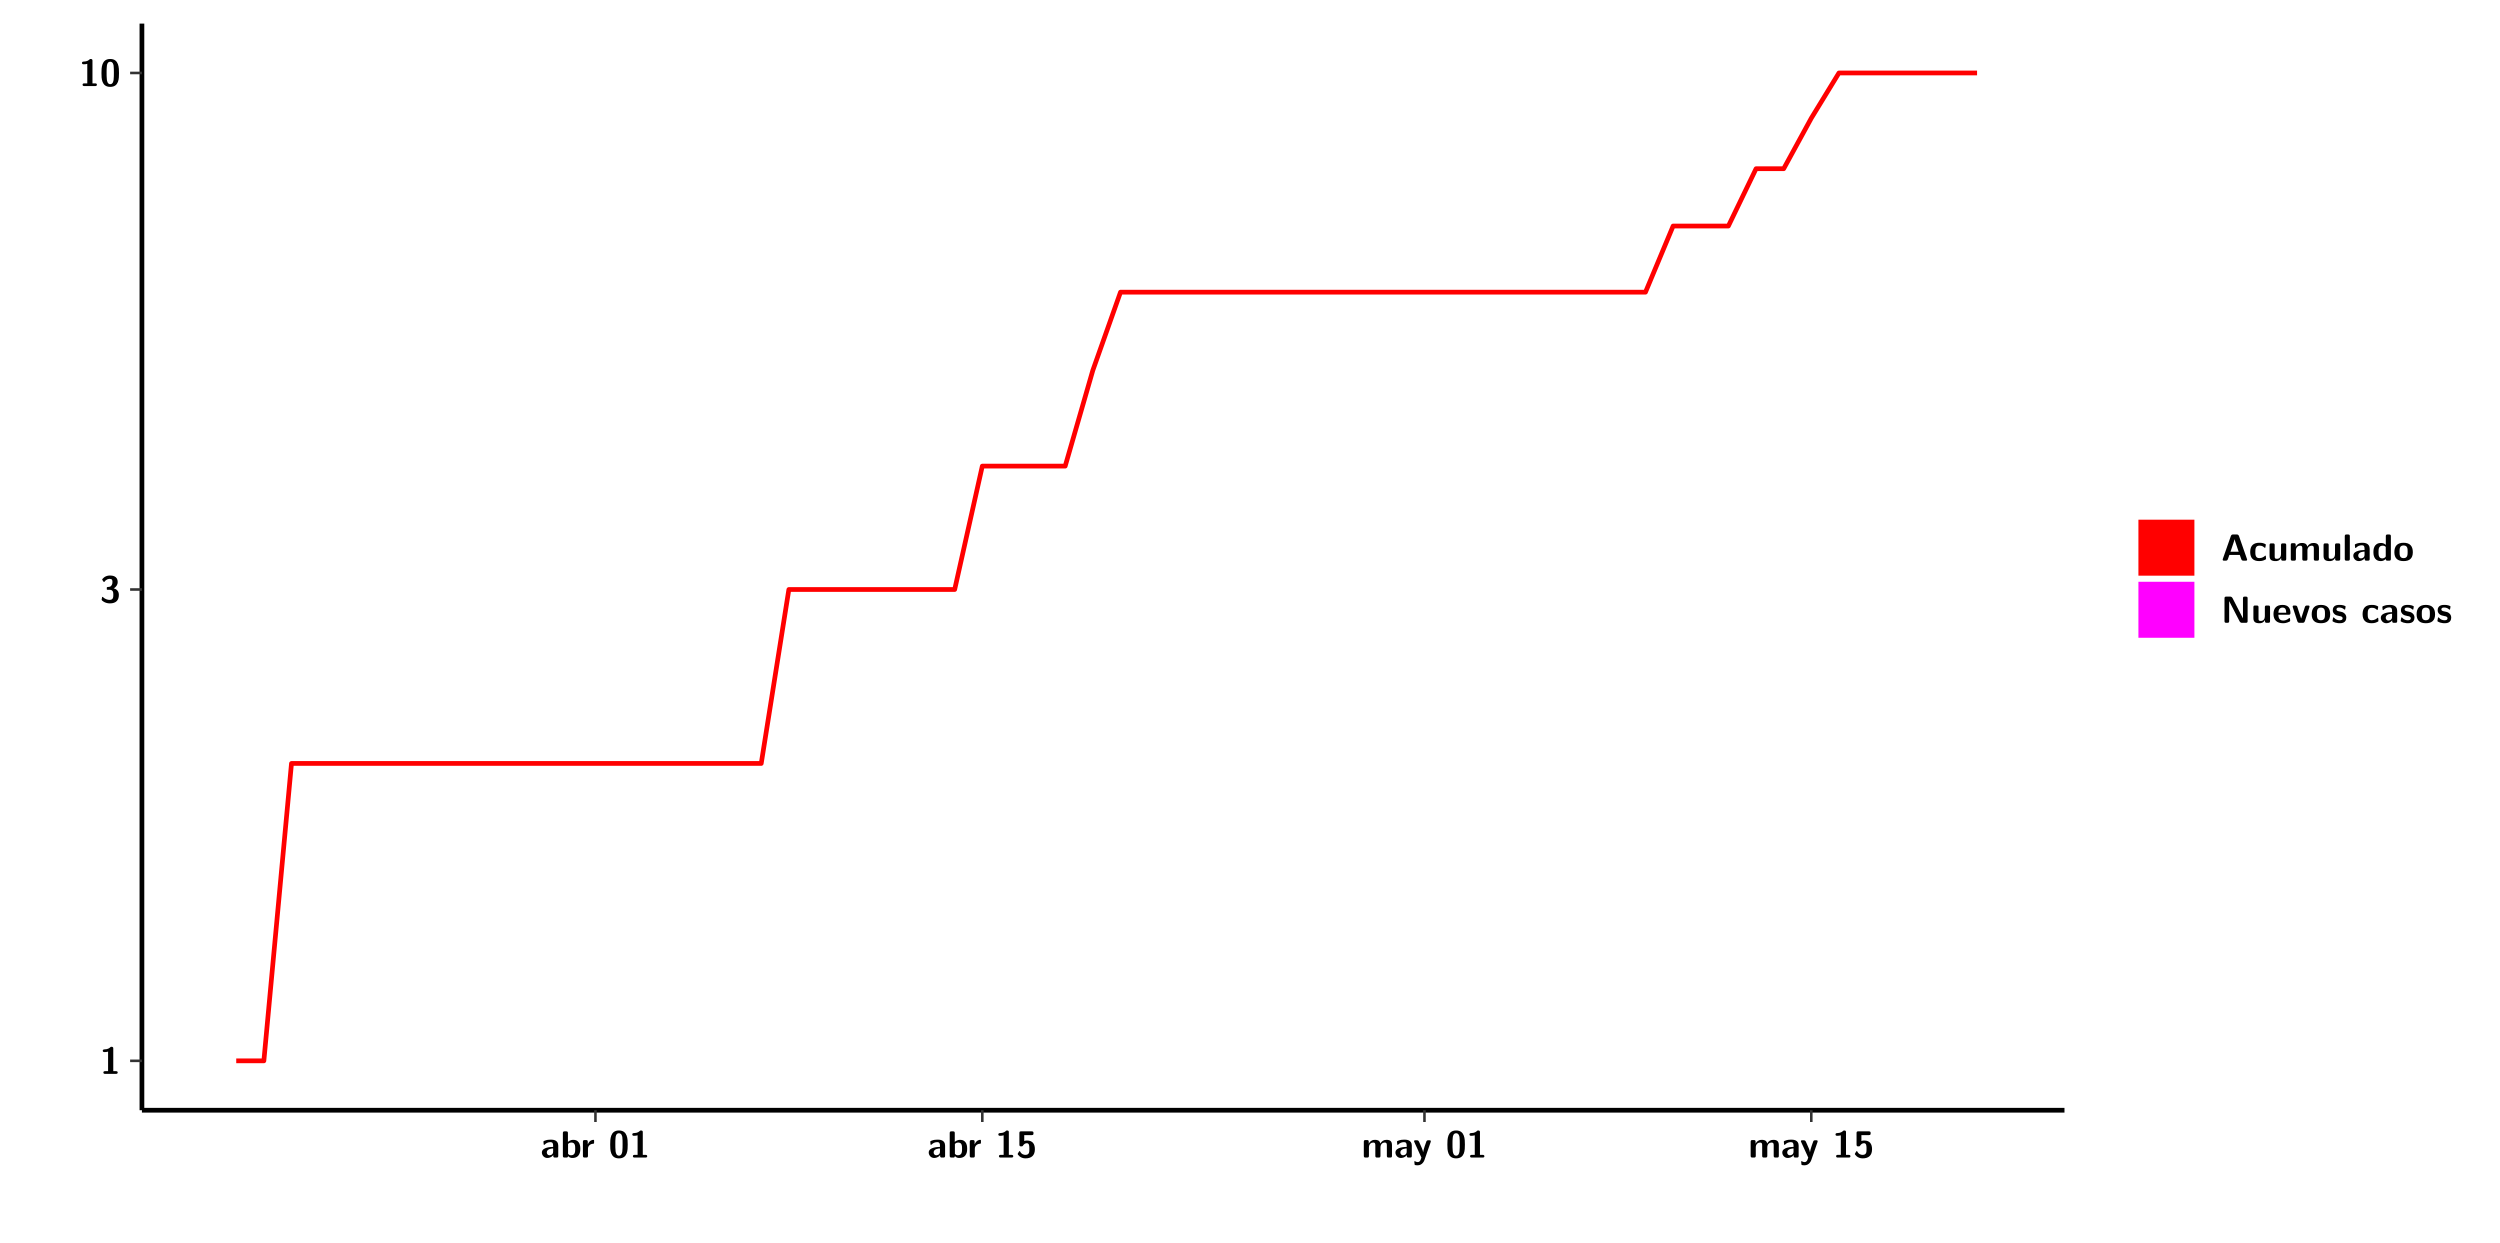
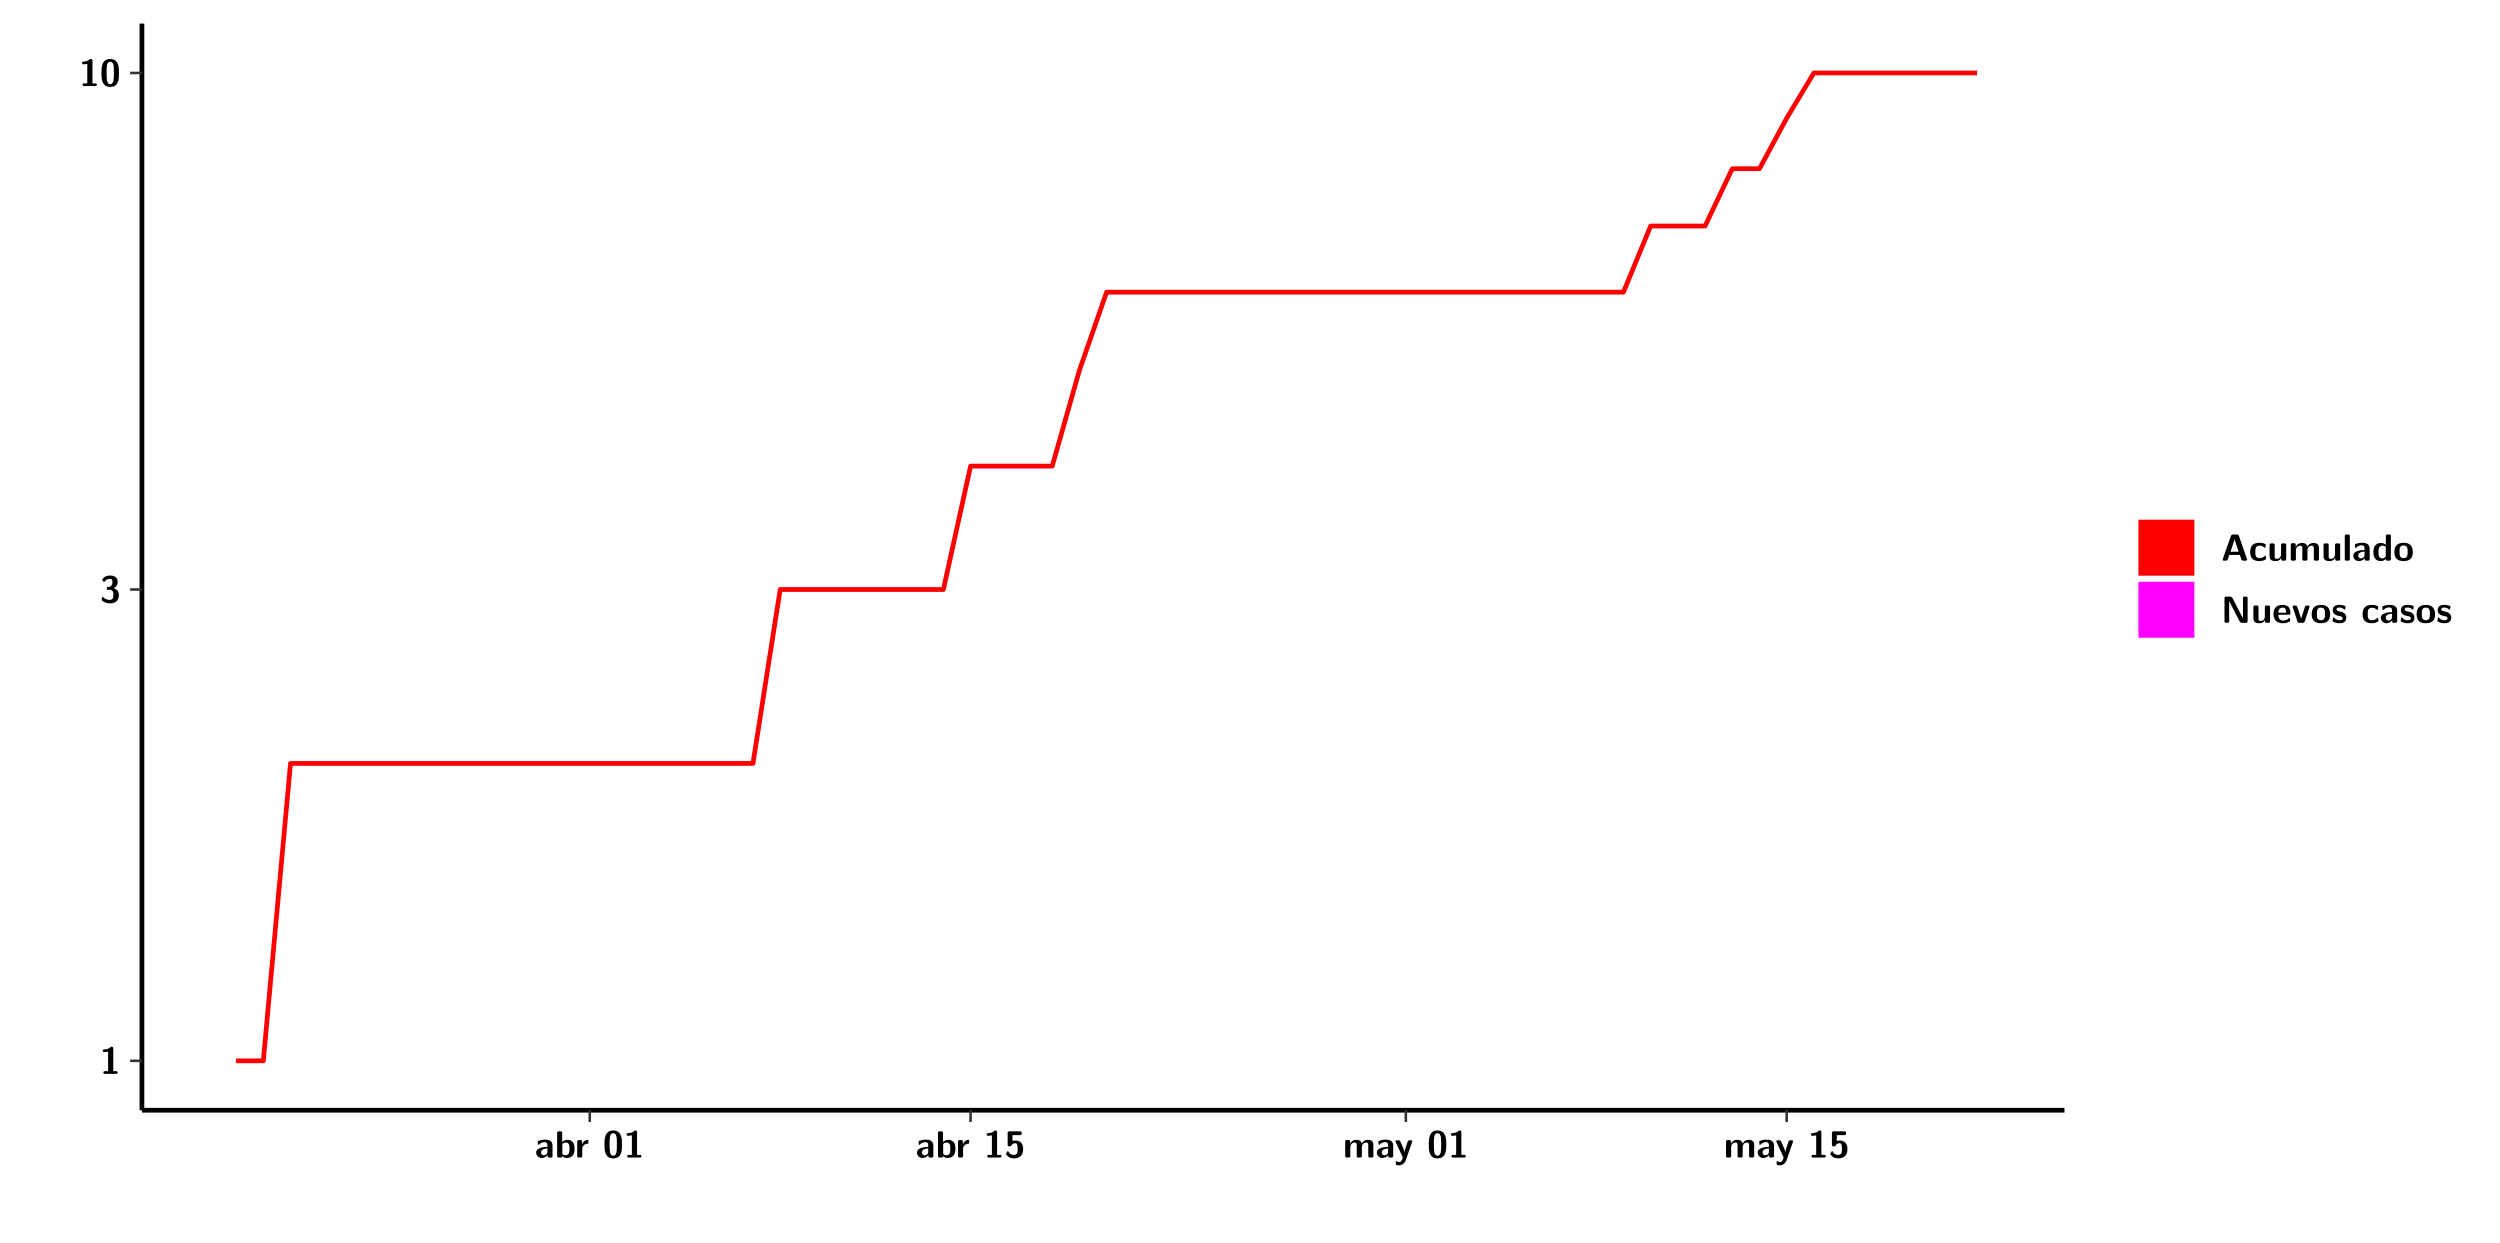
<svg xmlns="http://www.w3.org/2000/svg" xmlns:xlink="http://www.w3.org/1999/xlink" width="579.653pt" height="288pt" viewBox="0 0 579.653 288" version="1.1">
  <defs>
    <g>
      <symbol overflow="visible" id="glyph0-0">
        <path style="stroke:none;" d="" />
      </symbol>
      <symbol overflow="visible" id="glyph0-1">
        <path style="stroke:none;" d="M 3.109 -5.859 C 3.109 -6.016 3.109 -6.281 2.719 -6.281 C 2.547 -6.281 2.516 -6.266 2.406 -6.156 C 2.25 -6.016 1.922 -5.688 1.047 -5.672 C 0.891 -5.672 0.672 -5.609 0.672 -5.359 C 0.672 -5.047 0.969 -5.047 1.094 -5.047 C 1.344 -5.047 1.656 -5.078 1.906 -5.156 L 1.906 -0.625 L 1.234 -0.625 C 1.109 -0.625 0.812 -0.625 0.812 -0.312 C 0.812 0 1.109 0 1.234 0 L 3.719 0 C 3.828 0 4.141 0 4.141 -0.312 C 4.141 -0.625 3.828 -0.625 3.719 -0.625 L 3.109 -0.625 Z M 3.109 -5.859 " />
      </symbol>
      <symbol overflow="visible" id="glyph0-2">
        <path style="stroke:none;" d="M 0.844 -4.859 C 0.906 -4.766 0.953 -4.766 0.969 -4.766 C 1.031 -4.766 1.047 -4.797 1.094 -4.859 C 1.547 -5.5 2.172 -5.5 2.281 -5.5 C 2.844 -5.5 2.922 -5.203 2.922 -4.781 C 2.922 -4.656 2.922 -4.234 2.641 -3.906 C 2.438 -3.656 2.219 -3.641 1.953 -3.625 C 1.859 -3.609 1.688 -3.609 1.672 -3.578 C 1.609 -3.562 1.609 -3.5 1.609 -3.359 L 1.609 -3.203 C 1.609 -2.984 1.609 -2.969 1.844 -2.969 L 2.219 -2.969 C 3.031 -2.969 3.125 -2.469 3.125 -1.797 C 3.125 -1.203 3.062 -0.625 2.266 -0.625 C 1.984 -0.625 1.328 -0.688 0.75 -1.25 C 0.672 -1.328 0.656 -1.328 0.625 -1.328 C 0.531 -1.328 0.516 -1.25 0.516 -1.234 C 0.516 -1.234 0.406 -0.672 0.406 -0.625 C 0.406 -0.516 1.156 0.188 2.312 0.188 C 3.812 0.188 4.406 -0.609 4.406 -1.781 C 4.406 -2.562 3.984 -3.109 3.203 -3.297 C 3.906 -3.688 4.141 -4.266 4.141 -4.766 C 4.141 -6.156 2.891 -6.281 2.328 -6.281 C 1.125 -6.281 0.531 -5.422 0.531 -5.344 C 0.531 -5.297 0.594 -5.219 0.594 -5.219 Z M 0.844 -4.859 " />
      </symbol>
      <symbol overflow="visible" id="glyph0-3">
        <path style="stroke:none;" d="M 4.438 -3 C 4.438 -4.203 4.438 -6.281 2.406 -6.281 C 0.375 -6.281 0.375 -4.219 0.375 -3 C 0.375 -1.812 0.375 0.188 2.406 0.188 C 4.438 0.188 4.438 -1.781 4.438 -3 Z M 2.406 -0.438 C 1.75 -0.438 1.656 -1.25 1.625 -1.484 C 1.562 -1.953 1.562 -2.766 1.562 -3.125 C 1.562 -3.641 1.562 -4.203 1.625 -4.641 C 1.641 -4.875 1.734 -5.641 2.406 -5.641 C 3.047 -5.641 3.156 -4.906 3.188 -4.734 C 3.25 -4.281 3.25 -3.594 3.25 -3.125 C 3.25 -2.625 3.25 -1.953 3.188 -1.469 C 3.156 -1.234 3.062 -0.438 2.406 -0.438 Z M 2.406 -0.438 " />
      </symbol>
      <symbol overflow="visible" id="glyph0-4">
        <path style="stroke:none;" d="M 4.062 -2.766 C 4.062 -4.156 2.734 -4.156 2.297 -4.156 C 1.891 -4.156 1.453 -4.125 0.859 -3.891 C 0.672 -3.797 0.625 -3.781 0.625 -3.688 C 0.625 -3.625 0.688 -3.109 0.688 -3.047 C 0.703 -2.984 0.75 -2.938 0.812 -2.938 C 0.844 -2.938 0.875 -2.969 0.906 -3 C 1.281 -3.391 1.719 -3.578 2.266 -3.578 C 2.734 -3.578 2.875 -3.297 2.875 -2.781 L 2.875 -2.469 C 2.562 -2.469 0.266 -2.453 0.266 -1.172 C 0.266 -0.547 0.766 0.094 1.531 0.094 C 1.828 0.094 2.484 0.016 2.906 -0.594 L 2.906 -0.422 C 2.906 -0.141 2.969 0 3.328 0 L 3.641 0 C 3.984 0 4.062 -0.109 4.062 -0.422 Z M 2.875 -1.344 C 2.875 -0.531 2.047 -0.531 2.016 -0.531 C 1.641 -0.531 1.406 -0.844 1.406 -1.188 C 1.406 -2.047 2.625 -2.109 2.875 -2.109 Z M 2.875 -1.344 " />
      </symbol>
      <symbol overflow="visible" id="glyph0-5">
        <path style="stroke:none;" d="M 1.703 -5.656 C 1.703 -5.938 1.641 -6.078 1.281 -6.078 L 0.953 -6.078 C 0.641 -6.078 0.531 -5.984 0.531 -5.656 L 0.531 -0.422 C 0.531 -0.109 0.625 0 0.953 0 L 1.312 0 C 1.453 0 1.719 0 1.734 -0.344 C 2.125 0.094 2.578 0.094 2.719 0.094 C 4.578 0.094 4.578 -1.594 4.578 -2.031 C 4.578 -2.453 4.578 -4.109 2.938 -4.109 C 2.219 -4.109 1.781 -3.703 1.703 -3.625 Z M 1.734 -3.172 C 1.844 -3.281 2.109 -3.484 2.5 -3.484 C 3.391 -3.484 3.391 -2.672 3.391 -2.016 C 3.391 -1.375 3.391 -0.531 2.406 -0.531 C 2.047 -0.531 1.828 -0.75 1.734 -0.875 Z M 1.734 -3.172 " />
      </symbol>
      <symbol overflow="visible" id="glyph0-6">
        <path style="stroke:none;" d="M 1.703 -2.016 C 1.703 -2.844 2.391 -3.188 2.938 -3.219 C 3.109 -3.234 3.125 -3.234 3.125 -3.469 L 3.125 -3.875 C 3.125 -4.047 3.125 -4.109 2.969 -4.109 C 2.719 -4.109 2.078 -4.031 1.672 -3.078 L 1.656 -3.078 L 1.656 -3.641 C 1.656 -3.922 1.594 -4.062 1.234 -4.062 L 0.953 -4.062 C 0.641 -4.062 0.531 -3.969 0.531 -3.641 L 0.531 -0.422 C 0.531 -0.109 0.625 0 0.953 0 L 1.281 0 C 1.609 0 1.703 -0.109 1.703 -0.422 Z M 1.703 -2.016 " />
      </symbol>
      <symbol overflow="visible" id="glyph0-7">
        <path style="stroke:none;" d="M 1.859 -5.203 L 3.578 -5.203 C 4 -5.203 4 -5.406 4 -5.641 C 4 -5.875 4 -6.078 3.578 -6.078 L 1.141 -6.078 C 0.875 -6.078 0.734 -6.031 0.734 -5.688 L 0.734 -3 C 0.734 -2.609 0.922 -2.594 1.172 -2.594 C 1.391 -2.594 1.469 -2.594 1.594 -2.812 C 1.812 -3.141 2.109 -3.328 2.469 -3.328 C 3.047 -3.328 3.047 -2.656 3.047 -1.969 C 3.047 -1.297 3.047 -0.625 2.125 -0.625 C 1.844 -0.625 1.25 -0.703 0.906 -1.406 C 0.875 -1.453 0.844 -1.5 0.781 -1.5 C 0.719 -1.5 0.703 -1.469 0.656 -1.391 C 0.531 -1.188 0.328 -0.891 0.328 -0.828 C 0.328 -0.75 0.891 0.188 2.141 0.188 C 3.562 0.188 4.328 -0.516 4.328 -1.938 C 4.328 -3.094 3.844 -3.953 2.5 -3.953 C 2.281 -3.953 2.078 -3.922 1.859 -3.844 Z M 1.859 -5.203 " />
      </symbol>
      <symbol overflow="visible" id="glyph0-8">
        <path style="stroke:none;" d="M 7.062 -2.844 C 7.062 -3.75 6.672 -4.109 5.781 -4.109 C 5.156 -4.109 4.688 -3.828 4.359 -3.25 C 4.219 -4.078 3.484 -4.109 3.109 -4.109 C 2.938 -4.109 2.578 -4.109 2.188 -3.828 C 1.906 -3.625 1.734 -3.344 1.672 -3.203 L 1.672 -3.641 C 1.672 -3.922 1.609 -4.062 1.25 -4.062 L 0.953 -4.062 C 0.625 -4.062 0.531 -3.969 0.531 -3.641 L 0.531 -0.422 C 0.531 -0.109 0.625 0 0.953 0 L 1.297 0 C 1.625 0 1.719 -0.109 1.719 -0.422 L 1.719 -2.359 C 1.719 -3.141 2.25 -3.484 2.688 -3.484 C 3.109 -3.484 3.203 -3.297 3.203 -2.828 L 3.203 -0.422 C 3.203 -0.109 3.297 0 3.625 0 L 3.969 0 C 4.297 0 4.391 -0.109 4.391 -0.422 L 4.391 -2.359 C 4.391 -3.141 4.922 -3.484 5.359 -3.484 C 5.781 -3.484 5.875 -3.297 5.875 -2.828 L 5.875 -0.422 C 5.875 -0.109 5.969 0 6.297 0 L 6.641 0 C 6.984 0 7.062 -0.109 7.062 -0.422 Z M 7.062 -2.844 " />
      </symbol>
      <symbol overflow="visible" id="glyph0-9">
        <path style="stroke:none;" d="M 4.109 -3.609 C 4.141 -3.719 4.141 -3.734 4.141 -3.781 C 4.141 -4.016 3.906 -4.016 3.797 -4.016 L 3.609 -4.016 C 3.469 -4.016 3.266 -4.016 3.141 -3.812 C 3.109 -3.766 2.406 -1.828 2.359 -1.25 L 2.344 -1.25 C 2.312 -1.672 1.953 -2.484 1.562 -3.328 C 1.328 -3.891 1.266 -4.016 0.828 -4.016 L 0.594 -4.016 C 0.469 -4.016 0.25 -4.016 0.25 -3.781 C 0.25 -3.75 0.281 -3.688 0.297 -3.641 L 1.953 0 C 1.891 0.188 1.859 0.281 1.828 0.375 C 1.734 0.656 1.578 1.047 1.109 1.047 C 0.812 1.047 0.609 0.922 0.516 0.875 C 0.469 0.844 0.453 0.828 0.422 0.828 C 0.391 0.828 0.312 0.859 0.312 0.969 C 0.312 1.031 0.375 1.641 0.391 1.672 C 0.469 1.781 0.953 1.797 1.094 1.797 C 2.172 1.797 2.609 0.766 2.672 0.547 Z M 4.109 -3.609 " />
      </symbol>
      <symbol overflow="visible" id="glyph0-10">
        <path style="stroke:none;" d="M 4.156 -5.703 C 4.031 -6.078 3.766 -6.078 3.594 -6.078 L 2.828 -6.078 C 2.641 -6.078 2.391 -6.078 2.266 -5.703 L 0.406 -0.406 C 0.375 -0.297 0.375 -0.281 0.375 -0.234 C 0.375 0 0.594 0 0.703 0 L 1.031 0 C 1.188 0 1.453 0 1.578 -0.344 L 1.922 -1.328 L 4.344 -1.328 L 4.641 -0.484 C 4.75 -0.172 4.812 0 5.234 0 L 5.703 0 C 5.828 0 6.047 0 6.047 -0.234 C 6.047 -0.281 6.047 -0.297 6 -0.406 Z M 2.812 -3.938 C 2.938 -4.328 3.062 -4.656 3.125 -4.969 L 3.141 -4.969 C 3.188 -4.766 3.188 -4.75 3.25 -4.547 L 4.078 -2.078 L 2.188 -2.078 Z M 2.812 -3.938 " />
      </symbol>
      <symbol overflow="visible" id="glyph0-11">
        <path style="stroke:none;" d="M 4 -0.438 C 4 -0.531 3.969 -0.938 3.953 -1.047 C 3.953 -1.078 3.938 -1.172 3.844 -1.172 C 3.812 -1.172 3.797 -1.172 3.703 -1.078 C 3.562 -0.953 3.141 -0.594 2.422 -0.594 C 1.516 -0.594 1.516 -1.469 1.516 -2.031 C 1.516 -2.75 1.562 -3.484 2.453 -3.484 C 3.031 -3.484 3.266 -3.344 3.578 -3.078 C 3.688 -2.984 3.703 -2.984 3.734 -2.984 C 3.828 -2.984 3.844 -3.062 3.844 -3.094 C 3.859 -3.172 3.953 -3.656 3.953 -3.703 C 3.953 -3.781 3.891 -3.812 3.75 -3.891 C 3.328 -4.078 3.062 -4.156 2.453 -4.156 C 1.141 -4.156 0.328 -3.547 0.328 -2.016 C 0.328 -0.562 1.078 0.094 2.406 0.094 C 2.641 0.094 3.172 0.094 3.75 -0.203 C 4 -0.344 4 -0.344 4 -0.438 Z M 4 -0.438 " />
      </symbol>
      <symbol overflow="visible" id="glyph0-12">
        <path style="stroke:none;" d="M 4.391 -3.594 C 4.391 -3.875 4.328 -4.016 3.969 -4.016 L 3.609 -4.016 C 3.281 -4.016 3.188 -3.906 3.188 -3.594 L 3.188 -1.516 C 3.188 -0.938 2.891 -0.438 2.266 -0.438 C 1.766 -0.438 1.719 -0.562 1.719 -1.031 L 1.719 -3.594 C 1.719 -3.875 1.656 -4.016 1.297 -4.016 L 0.953 -4.016 C 0.625 -4.016 0.531 -3.922 0.531 -3.594 L 0.531 -1.109 C 0.531 -0.172 1.031 0.094 1.953 0.094 C 2.188 0.094 2.812 0.094 3.219 -0.656 L 3.219 -0.422 C 3.219 -0.141 3.281 0 3.641 0 L 3.969 0 C 4.297 0 4.391 -0.109 4.391 -0.422 Z M 4.391 -3.594 " />
      </symbol>
      <symbol overflow="visible" id="glyph0-13">
        <path style="stroke:none;" d="M 1.703 -5.656 C 1.703 -5.938 1.641 -6.078 1.281 -6.078 L 0.953 -6.078 C 0.641 -6.078 0.531 -5.984 0.531 -5.656 L 0.531 -0.422 C 0.531 -0.109 0.625 0 0.953 0 L 1.281 0 C 1.609 0 1.703 -0.109 1.703 -0.422 Z M 1.703 -5.656 " />
      </symbol>
      <symbol overflow="visible" id="glyph0-14">
        <path style="stroke:none;" d="M 4.375 -5.656 C 4.375 -5.938 4.312 -6.078 3.953 -6.078 L 3.625 -6.078 C 3.297 -6.078 3.203 -5.969 3.203 -5.656 L 3.203 -3.672 C 2.812 -4.047 2.375 -4.109 2.109 -4.109 C 0.328 -4.109 0.328 -2.422 0.328 -2 C 0.328 -1.594 0.328 0.094 2.062 0.094 C 2.422 0.094 2.812 -0.016 3.188 -0.406 C 3.188 -0.094 3.297 0 3.609 0 L 3.953 0 C 4.281 0 4.375 -0.109 4.375 -0.422 Z M 3.188 -1.094 C 3.188 -0.953 3.188 -0.875 2.922 -0.688 C 2.703 -0.547 2.5 -0.531 2.406 -0.531 C 1.516 -0.531 1.516 -1.344 1.516 -2 C 1.516 -2.656 1.516 -3.484 2.5 -3.484 C 2.75 -3.484 2.984 -3.391 3.188 -3.203 Z M 3.188 -1.094 " />
      </symbol>
      <symbol overflow="visible" id="glyph0-15">
        <path style="stroke:none;" d="M 4.547 -1.969 C 4.547 -3.406 3.844 -4.156 2.406 -4.156 C 0.953 -4.156 0.266 -3.391 0.266 -1.969 C 0.266 -0.547 1.031 0.094 2.406 0.094 C 3.781 0.094 4.547 -0.531 4.547 -1.969 Z M 2.406 -0.594 C 1.469 -0.594 1.469 -1.375 1.469 -2.078 C 1.469 -2.75 1.469 -3.531 2.406 -3.531 C 3.344 -3.531 3.344 -2.766 3.344 -2.078 C 3.344 -1.391 3.344 -0.594 2.406 -0.594 Z M 2.406 -0.594 " />
      </symbol>
      <symbol overflow="visible" id="glyph0-16">
        <path style="stroke:none;" d="M 2.656 -5.734 C 2.469 -6.078 2.203 -6.078 2.031 -6.078 L 1.219 -6.078 C 0.906 -6.078 0.797 -5.984 0.797 -5.656 L 0.797 -0.422 C 0.797 -0.109 0.891 0 1.219 0 L 1.453 0 C 1.781 0 1.875 -0.109 1.875 -0.422 L 1.875 -5.016 L 1.891 -5.016 L 4.297 -0.344 C 4.484 0 4.75 0 4.922 0 L 5.734 0 C 6.062 0 6.156 -0.109 6.156 -0.422 L 6.156 -5.656 C 6.156 -5.938 6.094 -6.078 5.734 -6.078 L 5.5 -6.078 C 5.156 -6.078 5.078 -5.969 5.078 -5.656 L 5.078 -1.062 L 5.062 -1.062 Z M 2.656 -5.734 " />
      </symbol>
      <symbol overflow="visible" id="glyph0-17">
        <path style="stroke:none;" d="M 3.781 -1.875 C 3.984 -1.875 4.203 -1.891 4.203 -2.281 C 4.203 -3.406 3.672 -4.156 2.359 -4.156 C 0.969 -4.156 0.266 -3.375 0.266 -2.047 C 0.266 -0.609 1.109 0.094 2.484 0.094 C 2.812 0.094 3.312 0.047 3.891 -0.234 C 4.078 -0.328 4.141 -0.359 4.141 -0.469 C 4.141 -0.531 4.125 -0.781 4.109 -0.844 C 4.078 -1.125 4.062 -1.125 3.984 -1.125 C 3.953 -1.125 3.938 -1.125 3.844 -1.047 C 3.328 -0.594 2.797 -0.531 2.516 -0.531 C 1.531 -0.531 1.422 -1.312 1.391 -1.875 Z M 1.406 -2.344 C 1.422 -2.875 1.609 -3.531 2.359 -3.531 C 3.062 -3.531 3.203 -3.031 3.219 -2.344 Z M 1.406 -2.344 " />
      </symbol>
      <symbol overflow="visible" id="glyph0-18">
        <path style="stroke:none;" d="M 4.109 -3.609 C 4.141 -3.719 4.141 -3.75 4.141 -3.766 C 4.141 -4.016 3.922 -4.016 3.797 -4.016 L 3.609 -4.016 C 3.25 -4.016 3.141 -3.891 3.062 -3.641 L 2.203 -0.984 L 1.328 -3.641 C 1.266 -3.828 1.203 -4.016 0.781 -4.016 L 0.578 -4.016 C 0.453 -4.016 0.234 -4.016 0.234 -3.766 C 0.234 -3.75 0.234 -3.719 0.266 -3.609 L 1.312 -0.375 C 1.438 0 1.703 0 1.859 0 L 2.5 0 C 2.672 0 2.938 0 3.062 -0.375 Z M 4.109 -3.609 " />
      </symbol>
      <symbol overflow="visible" id="glyph0-19">
        <path style="stroke:none;" d="M 3.469 -1.234 C 3.469 -1.734 3.203 -2.031 3.047 -2.172 C 2.703 -2.484 2.391 -2.547 2.031 -2.609 C 1.547 -2.703 1.188 -2.766 1.188 -3.109 C 1.188 -3.469 1.484 -3.547 1.828 -3.547 C 2.406 -3.547 2.719 -3.328 2.953 -3.125 C 3.047 -3.047 3.062 -3.047 3.094 -3.047 C 3.188 -3.047 3.203 -3.125 3.203 -3.156 C 3.219 -3.219 3.312 -3.719 3.312 -3.766 C 3.312 -3.906 2.844 -4.031 2.75 -4.062 C 2.406 -4.156 2.125 -4.156 1.891 -4.156 C 1.5 -4.156 0.328 -4.156 0.328 -2.906 C 0.328 -2.484 0.516 -2.219 0.75 -2 C 1.062 -1.734 1.406 -1.672 1.906 -1.562 C 2.156 -1.531 2.609 -1.453 2.609 -1.062 C 2.609 -0.656 2.266 -0.594 1.922 -0.594 C 1.531 -0.594 1.047 -0.703 0.625 -1.188 C 0.594 -1.234 0.562 -1.266 0.516 -1.266 C 0.422 -1.266 0.406 -1.188 0.391 -1.125 C 0.375 -1.016 0.266 -0.516 0.266 -0.422 C 0.266 -0.266 0.922 -0.062 0.922 -0.047 C 1.406 0.094 1.766 0.094 1.922 0.094 C 2.359 0.094 3.469 0.062 3.469 -1.234 Z M 3.469 -1.234 " />
      </symbol>
    </g>
    <clipPath id="clip1">
      <path d="M 0 0 L 576.008 0 L 576.008 288 L 0 288 Z M 0 0 " />
    </clipPath>
    <clipPath id="clip2">
      <path d="M 32.906 5.477 L 478.672 5.477 L 478.672 257.414 L 32.906 257.414 Z M 32.906 5.477 " />
    </clipPath>
  </defs>
  <g id="surface1">
    <g clip-path="url(#clip1)" clip-rule="nonzero">
      <path style="fill-rule:nonzero;fill:rgb(100%,100%,100%);fill-opacity:1;stroke-width:0.598;stroke-linecap:round;stroke-linejoin:round;stroke:rgb(100%,100%,100%);stroke-opacity:1;stroke-miterlimit:10;" d="M 0 0 L 0 288.004 L 576.008 288.004 L 576.008 0 Z M 0 0 " transform="matrix(1,0,0,-1,0,288)" />
    </g>
    <g clip-path="url(#clip2)" clip-rule="nonzero">
      <path style=" stroke:none;fill-rule:nonzero;fill:rgb(100%,100%,100%);fill-opacity:1;" d="M 32.906 257.414 L 32.906 5.477 L 478.672 5.477 L 478.672 257.414 Z M 32.906 257.414 " />
    </g>
-     <path style="fill:none;stroke-width:1.096;stroke-linecap:butt;stroke-linejoin:round;stroke:rgb(100%,0%,0%);stroke-opacity:1;stroke-miterlimit:10;" d="M 54.773 42.031 L 61.18 42.031 L 67.586 110.984 L 176.5 110.984 L 182.906 151.316 L 221.352 151.316 L 227.758 179.926 L 246.977 179.926 L 253.383 202.125 L 259.801 220.258 L 381.523 220.258 L 387.93 235.59 L 400.742 235.59 L 407.16 248.879 L 413.566 248.879 L 419.969 260.598 L 426.375 271.078 L 458.406 271.078 " transform="matrix(1,0,0,-1,0,288)" />
+     <path style="fill:none;stroke-width:1.096;stroke-linecap:butt;stroke-linejoin:round;stroke:rgb(100%,0%,0%);stroke-opacity:1;stroke-miterlimit:10;" d="M 54.746 42.031 L 61.051 42.031 L 67.359 110.984 L 174.586 110.984 L 180.895 151.316 L 218.734 151.316 L 225.039 179.926 L 243.969 179.926 L 250.273 202.125 L 256.582 220.258 L 376.414 220.258 L 382.719 235.59 L 395.332 235.59 L 401.648 248.879 L 407.957 248.879 L 414.262 260.598 L 420.566 271.078 L 458.406 271.078 " transform="matrix(1,0,0,-1,0,288)" />
    <path style="fill:none;stroke-width:1.096;stroke-linecap:butt;stroke-linejoin:round;stroke:rgb(0%,0%,0%);stroke-opacity:1;stroke-miterlimit:10;" d="M 32.906 30.586 L 32.906 282.523 " transform="matrix(1,0,0,-1,0,288)" />
    <g style="fill:rgb(0%,0%,0%);fill-opacity:1;">
      <use xlink:href="#glyph0-1" x="23.153" y="248.986" />
    </g>
    <g style="fill:rgb(0%,0%,0%);fill-opacity:1;">
      <use xlink:href="#glyph0-2" x="23.153" y="139.716" />
    </g>
    <g style="fill:rgb(0%,0%,0%);fill-opacity:1;">
      <use xlink:href="#glyph0-1" x="18.331" y="19.955" />
      <use xlink:href="#glyph0-3" x="23.153" y="19.955" />
    </g>
    <path style="fill:none;stroke-width:0.598;stroke-linecap:butt;stroke-linejoin:round;stroke:rgb(20%,20%,20%);stroke-opacity:1;stroke-miterlimit:10;" d="M 30.168 42.031 L 32.906 42.031 " transform="matrix(1,0,0,-1,0,288)" />
    <path style="fill:none;stroke-width:0.598;stroke-linecap:butt;stroke-linejoin:round;stroke:rgb(20%,20%,20%);stroke-opacity:1;stroke-miterlimit:10;" d="M 30.168 151.316 L 32.906 151.316 " transform="matrix(1,0,0,-1,0,288)" />
    <path style="fill:none;stroke-width:0.598;stroke-linecap:butt;stroke-linejoin:round;stroke:rgb(20%,20%,20%);stroke-opacity:1;stroke-miterlimit:10;" d="M 30.168 271.078 L 32.906 271.078 " transform="matrix(1,0,0,-1,0,288)" />
    <path style="fill:none;stroke-width:1.096;stroke-linecap:butt;stroke-linejoin:round;stroke:rgb(0%,0%,0%);stroke-opacity:1;stroke-miterlimit:10;" d="M 32.906 30.586 L 478.672 30.586 " transform="matrix(1,0,0,-1,0,288)" />
-     <path style="fill:none;stroke-width:0.598;stroke-linecap:butt;stroke-linejoin:round;stroke:rgb(20%,20%,20%);stroke-opacity:1;stroke-miterlimit:10;" d="M 138.062 27.848 L 138.062 30.586 " transform="matrix(1,0,0,-1,0,288)" />
-     <path style="fill:none;stroke-width:0.598;stroke-linecap:butt;stroke-linejoin:round;stroke:rgb(20%,20%,20%);stroke-opacity:1;stroke-miterlimit:10;" d="M 227.758 27.848 L 227.758 30.586 " transform="matrix(1,0,0,-1,0,288)" />
-     <path style="fill:none;stroke-width:0.598;stroke-linecap:butt;stroke-linejoin:round;stroke:rgb(20%,20%,20%);stroke-opacity:1;stroke-miterlimit:10;" d="M 330.277 27.848 L 330.277 30.586 " transform="matrix(1,0,0,-1,0,288)" />
-     <path style="fill:none;stroke-width:0.598;stroke-linecap:butt;stroke-linejoin:round;stroke:rgb(20%,20%,20%);stroke-opacity:1;stroke-miterlimit:10;" d="M 419.969 27.848 L 419.969 30.586 " transform="matrix(1,0,0,-1,0,288)" />
+     <path style="fill:none;stroke-width:0.598;stroke-linecap:butt;stroke-linejoin:round;stroke:rgb(20%,20%,20%);stroke-opacity:1;stroke-miterlimit:10;" d="M 136.738 27.848 L 136.738 30.586 " transform="matrix(1,0,0,-1,0,288)" />
+     <path style="fill:none;stroke-width:0.598;stroke-linecap:butt;stroke-linejoin:round;stroke:rgb(20%,20%,20%);stroke-opacity:1;stroke-miterlimit:10;" d="M 225.039 27.848 L 225.039 30.586 " transform="matrix(1,0,0,-1,0,288)" />
+     <path style="fill:none;stroke-width:0.598;stroke-linecap:butt;stroke-linejoin:round;stroke:rgb(20%,20%,20%);stroke-opacity:1;stroke-miterlimit:10;" d="M 325.961 27.848 L 325.961 30.586 " transform="matrix(1,0,0,-1,0,288)" />
+     <path style="fill:none;stroke-width:0.598;stroke-linecap:butt;stroke-linejoin:round;stroke:rgb(20%,20%,20%);stroke-opacity:1;stroke-miterlimit:10;" d="M 414.262 27.848 L 414.262 30.586 " transform="matrix(1,0,0,-1,0,288)" />
    <g style="fill:rgb(0%,0%,0%);fill-opacity:1;">
-       <use xlink:href="#glyph0-4" x="125.374" y="268.394" />
-       <use xlink:href="#glyph0-5" x="129.977" y="268.394" />
+       <use xlink:href="#glyph0-4" x="124.049" y="268.394" />
+       <use xlink:href="#glyph0-5" x="128.652" y="268.394" />
    </g>
    <g style="fill:rgb(0%,0%,0%);fill-opacity:1;">
-       <use xlink:href="#glyph0-6" x="134.624" y="268.394" />
+       <use xlink:href="#glyph0-6" x="133.299" y="268.394" />
    </g>
    <g style="fill:rgb(0%,0%,0%);fill-opacity:1;">
-       <use xlink:href="#glyph0-3" x="141.105" y="268.394" />
-       <use xlink:href="#glyph0-1" x="145.927" y="268.394" />
+       <use xlink:href="#glyph0-3" x="139.78" y="268.394" />
+       <use xlink:href="#glyph0-1" x="144.602" y="268.394" />
    </g>
    <g style="fill:rgb(0%,0%,0%);fill-opacity:1;">
-       <use xlink:href="#glyph0-4" x="215.068" y="268.394" />
-       <use xlink:href="#glyph0-5" x="219.671" y="268.394" />
+       <use xlink:href="#glyph0-4" x="212.348" y="268.394" />
+       <use xlink:href="#glyph0-5" x="216.951" y="268.394" />
    </g>
    <g style="fill:rgb(0%,0%,0%);fill-opacity:1;">
-       <use xlink:href="#glyph0-6" x="224.318" y="268.394" />
+       <use xlink:href="#glyph0-6" x="221.598" y="268.394" />
    </g>
    <g style="fill:rgb(0%,0%,0%);fill-opacity:1;">
-       <use xlink:href="#glyph0-1" x="230.799" y="268.394" />
-       <use xlink:href="#glyph0-7" x="235.621" y="268.394" />
+       <use xlink:href="#glyph0-1" x="228.079" y="268.394" />
+       <use xlink:href="#glyph0-7" x="232.901" y="268.394" />
    </g>
    <g style="fill:rgb(0%,0%,0%);fill-opacity:1;">
-       <use xlink:href="#glyph0-8" x="315.684" y="268.394" />
-       <use xlink:href="#glyph0-4" x="323.282" y="268.394" />
+       <use xlink:href="#glyph0-8" x="311.37" y="268.394" />
+       <use xlink:href="#glyph0-4" x="318.968" y="268.394" />
    </g>
    <g style="fill:rgb(0%,0%,0%);fill-opacity:1;">
-       <use xlink:href="#glyph0-9" x="327.613" y="268.394" />
+       <use xlink:href="#glyph0-9" x="323.299" y="268.394" />
    </g>
    <g style="fill:rgb(0%,0%,0%);fill-opacity:1;">
-       <use xlink:href="#glyph0-3" x="335.214" y="268.394" />
-       <use xlink:href="#glyph0-1" x="340.036" y="268.394" />
+       <use xlink:href="#glyph0-3" x="330.9" y="268.394" />
+       <use xlink:href="#glyph0-1" x="335.722" y="268.394" />
    </g>
    <g style="fill:rgb(0%,0%,0%);fill-opacity:1;">
-       <use xlink:href="#glyph0-8" x="405.377" y="268.394" />
-       <use xlink:href="#glyph0-4" x="412.975" y="268.394" />
+       <use xlink:href="#glyph0-8" x="399.669" y="268.394" />
+       <use xlink:href="#glyph0-4" x="407.267" y="268.394" />
    </g>
    <g style="fill:rgb(0%,0%,0%);fill-opacity:1;">
-       <use xlink:href="#glyph0-9" x="417.306" y="268.394" />
+       <use xlink:href="#glyph0-9" x="411.598" y="268.394" />
    </g>
    <g style="fill:rgb(0%,0%,0%);fill-opacity:1;">
-       <use xlink:href="#glyph0-1" x="424.907" y="268.394" />
-       <use xlink:href="#glyph0-7" x="429.729" y="268.394" />
+       <use xlink:href="#glyph0-1" x="419.199" y="268.394" />
+       <use xlink:href="#glyph0-7" x="424.021" y="268.394" />
    </g>
    <path style=" stroke:none;fill-rule:nonzero;fill:rgb(100%,100%,100%);fill-opacity:1;" d="M 489.629 154.062 L 489.629 108.828 L 570.527 108.828 L 570.527 154.062 Z M 489.629 154.062 " />
    <path style=" stroke:none;fill-rule:nonzero;fill:rgb(100%,0%,0%);fill-opacity:1;" d="M 495.816 133.477 L 495.816 120.496 L 508.797 120.496 L 508.797 133.477 Z M 495.816 133.477 " />
    <path style=" stroke:none;fill-rule:nonzero;fill:rgb(100%,0%,100%);fill-opacity:1;" d="M 495.816 147.875 L 495.816 134.891 L 508.797 134.891 L 508.797 147.875 Z M 495.816 147.875 " />
    <g style="fill:rgb(0%,0%,0%);fill-opacity:1;">
      <use xlink:href="#glyph0-10" x="514.979" y="130.002" />
      <use xlink:href="#glyph0-11" x="521.408" y="130.002" />
      <use xlink:href="#glyph0-12" x="525.694" y="130.002" />
      <use xlink:href="#glyph0-8" x="530.613" y="130.002" />
      <use xlink:href="#glyph0-12" x="538.212" y="130.002" />
      <use xlink:href="#glyph0-13" x="543.131" y="130.002" />
      <use xlink:href="#glyph0-4" x="545.372" y="130.002" />
      <use xlink:href="#glyph0-14" x="549.975" y="130.002" />
      <use xlink:href="#glyph0-15" x="554.894" y="130.002" />
    </g>
    <g style="fill:rgb(0%,0%,0%);fill-opacity:1;">
      <use xlink:href="#glyph0-16" x="514.979" y="144.408" />
      <use xlink:href="#glyph0-12" x="521.944" y="144.408" />
      <use xlink:href="#glyph0-17" x="526.864" y="144.408" />
      <use xlink:href="#glyph0-18" x="531.345" y="144.408" />
      <use xlink:href="#glyph0-15" x="535.728" y="144.408" />
      <use xlink:href="#glyph0-19" x="540.55" y="144.408" />
    </g>
    <g style="fill:rgb(0%,0%,0%);fill-opacity:1;">
      <use xlink:href="#glyph0-11" x="547.465" y="144.408" />
      <use xlink:href="#glyph0-4" x="551.751" y="144.408" />
      <use xlink:href="#glyph0-19" x="556.354" y="144.408" />
      <use xlink:href="#glyph0-15" x="560.051" y="144.408" />
      <use xlink:href="#glyph0-19" x="564.872" y="144.408" />
    </g>
  </g>
</svg>
